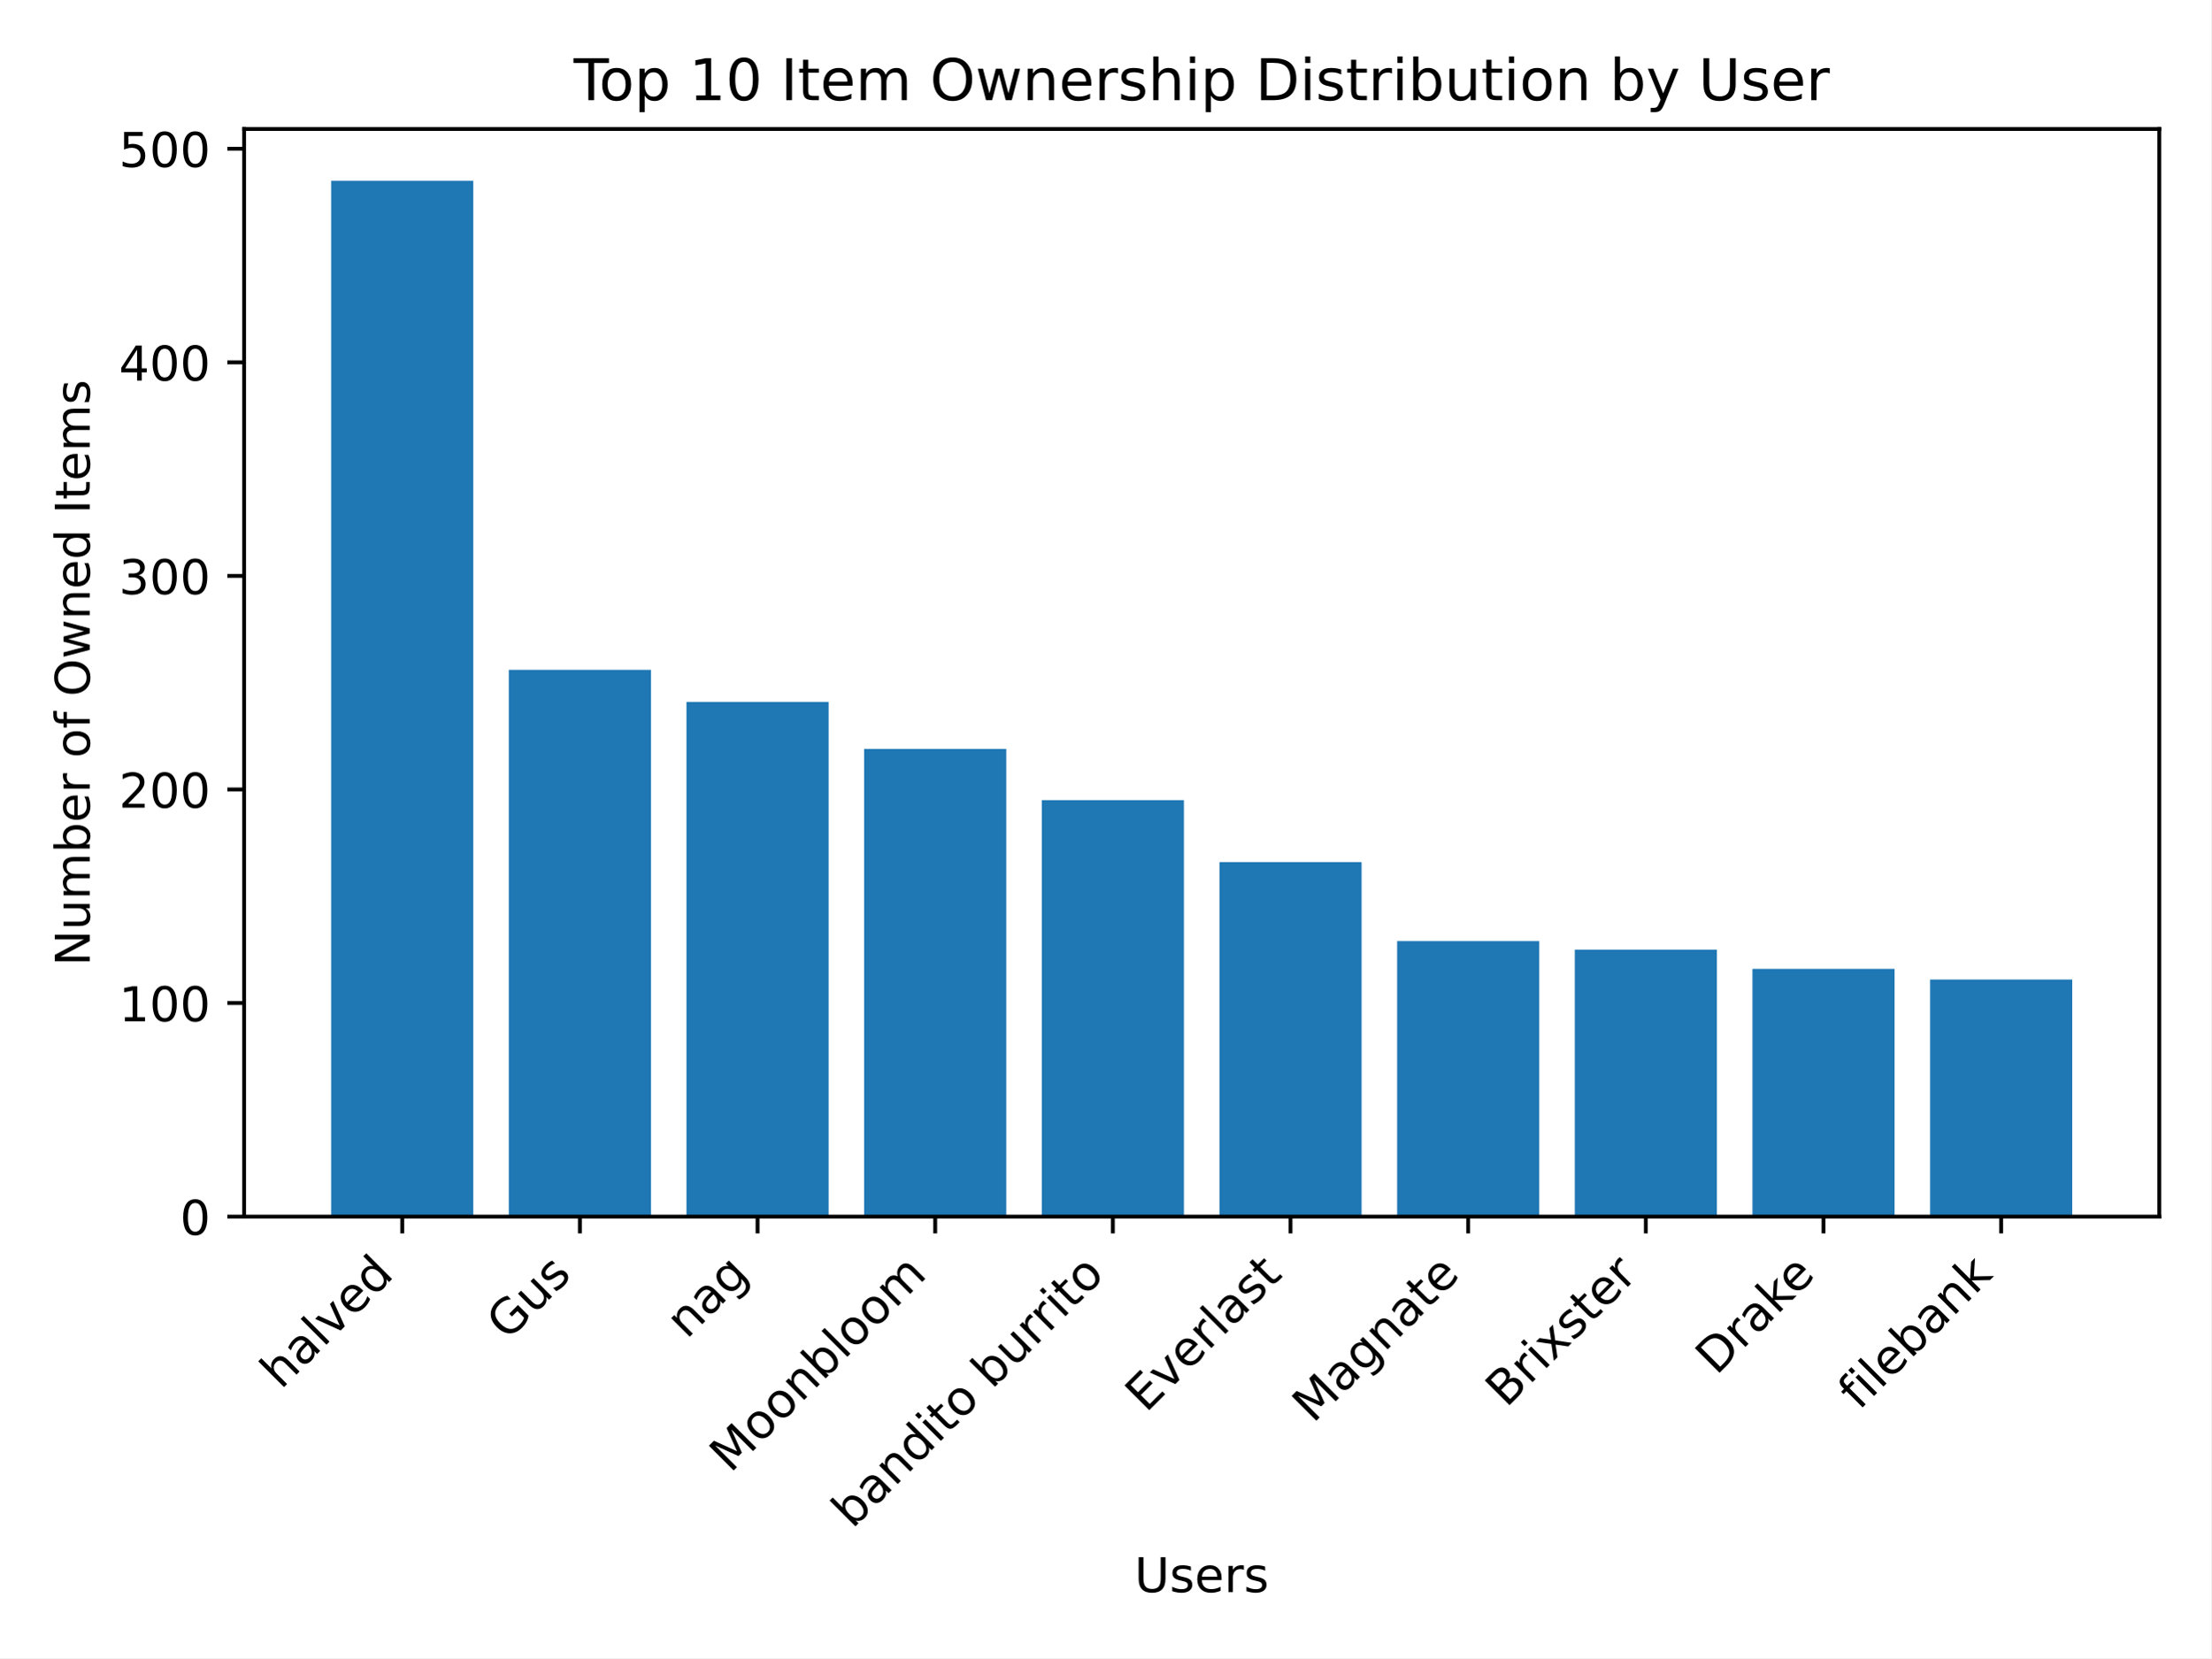
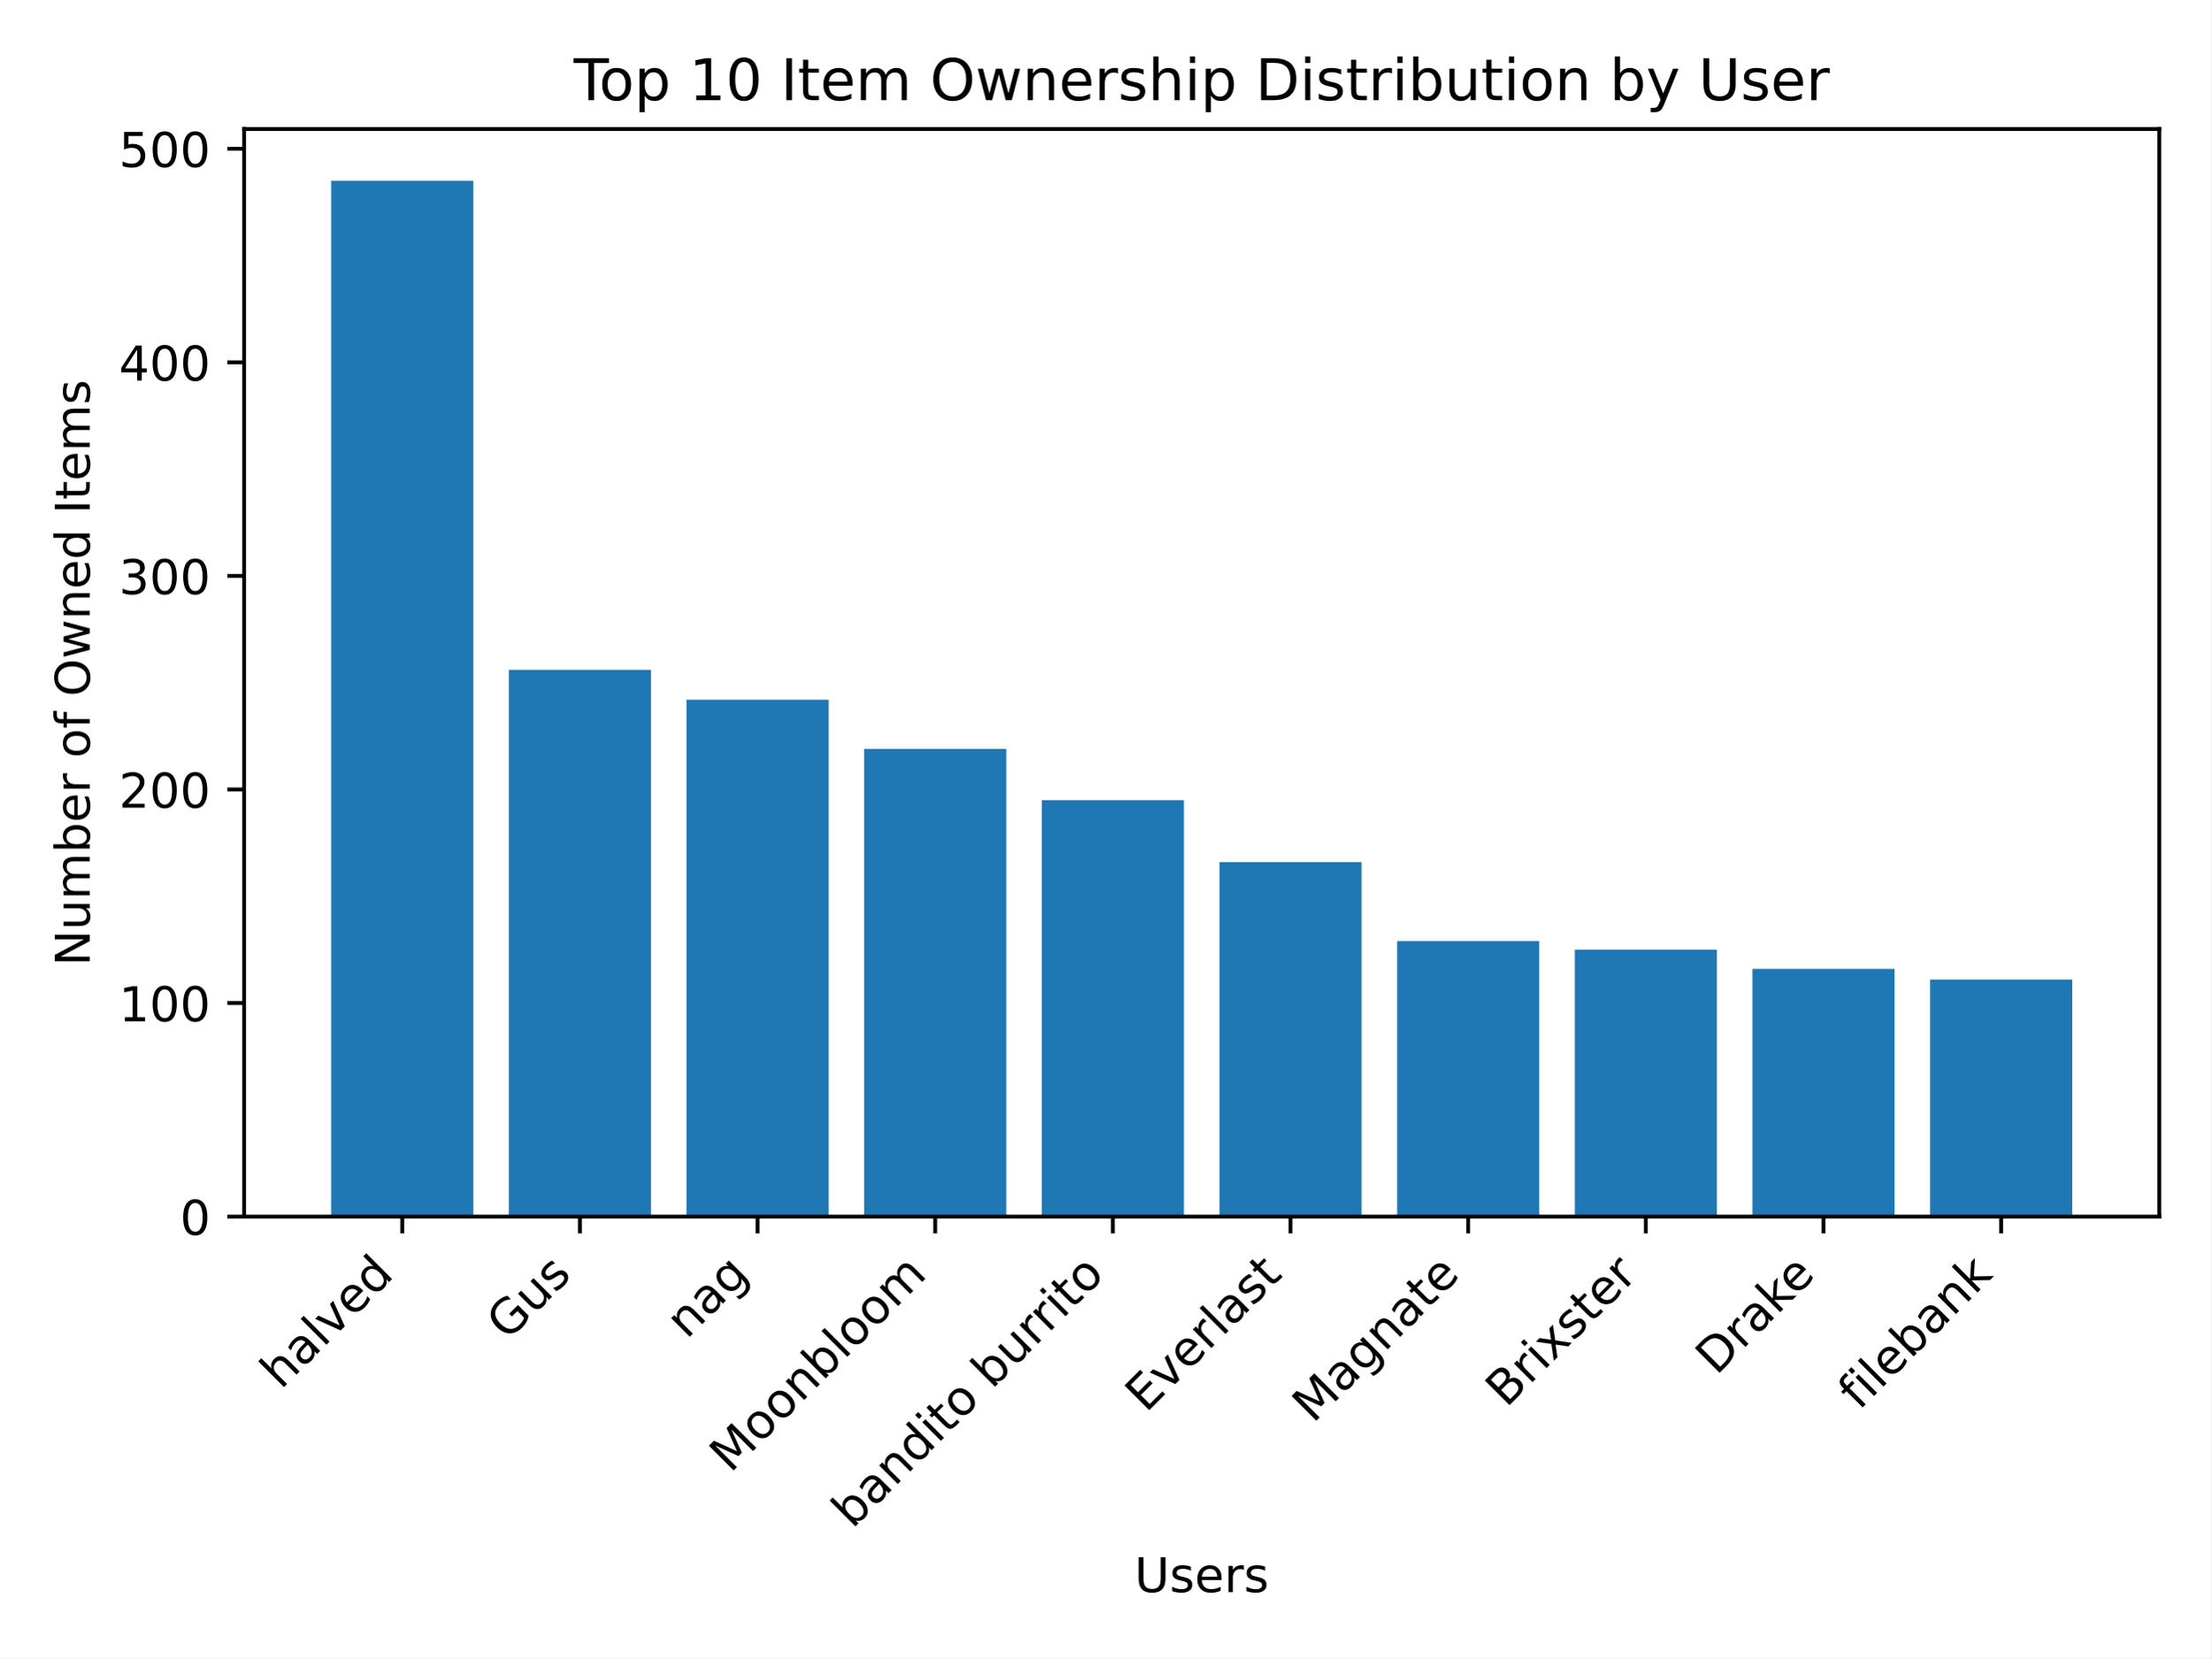
<svg xmlns="http://www.w3.org/2000/svg" xmlns:xlink="http://www.w3.org/1999/xlink" width="460.8pt" height="345.6pt" viewBox="0 0 460.8 345.6" version="1.1">
  <defs>
    <style type="text/css">*{stroke-linejoin: round; stroke-linecap: butt}</style>
  </defs>
  <g id="figure_1">
    <g id="patch_1">
      <path d="M 0 345.6  L 460.8 345.6  L 460.8 0  L 0 0  z " style="fill: #ffffff" />
    </g>
    <g id="axes_1">
      <g id="patch_2">
        <path d="M 50.87 253.581  L 450 253.581  L 450 26.88  L 50.87 26.88  z " style="fill: #ffffff" />
      </g>
      <g id="patch_3">
-         <path d="M 69.012 253.581  L 98.632 253.581  L 98.632 37.675  L 69.012 37.675  z " clip-path="url(#pdbe61baa8b)" style="fill: #1f77b4" />
+         <path d="M 69.012 253.581  L 98.632 253.581  L 98.632 37.675  L 69.012 37.675  z " clip-path="url(#p7ee048241b)" style="fill: #1f77b4" />
      </g>
      <g id="patch_4">
-         <path d="M 106.037 253.581  L 135.657 253.581  L 135.657 139.618  L 106.037 139.618  z " clip-path="url(#pdbe61baa8b)" style="fill: #1f77b4" />
+         <path d="M 106.037 253.581  L 135.657 253.581  L 135.657 139.618  L 106.037 139.618  z " clip-path="url(#p7ee048241b)" style="fill: #1f77b4" />
      </g>
      <g id="patch_5">
-         <path d="M 143.062 253.581  L 172.682 253.581  L 172.682 146.296  L 143.062 146.296  z " clip-path="url(#pdbe61baa8b)" style="fill: #1f77b4" />
+         <path d="M 143.062 253.581  L 172.682 253.581  L 172.682 145.85  L 143.062 145.85  z " clip-path="url(#p7ee048241b)" style="fill: #1f77b4" />
      </g>
      <g id="patch_6">
-         <path d="M 180.087 253.581  L 209.707 253.581  L 209.707 156.089  L 180.087 156.089  z " clip-path="url(#pdbe61baa8b)" style="fill: #1f77b4" />
+         <path d="M 180.087 253.581  L 209.707 253.581  L 209.707 156.089  L 180.087 156.089  z " clip-path="url(#p7ee048241b)" style="fill: #1f77b4" />
      </g>
      <g id="patch_7">
-         <path d="M 217.112 253.581  L 246.732 253.581  L 246.732 166.773  L 217.112 166.773  z " clip-path="url(#pdbe61baa8b)" style="fill: #1f77b4" />
+         <path d="M 217.112 253.581  L 246.732 253.581  L 246.732 166.773  L 217.112 166.773  z " clip-path="url(#p7ee048241b)" style="fill: #1f77b4" />
      </g>
      <g id="patch_8">
-         <path d="M 254.138 253.581  L 283.758 253.581  L 283.758 179.683  L 254.138 179.683  z " clip-path="url(#pdbe61baa8b)" style="fill: #1f77b4" />
+         <path d="M 254.138 253.581  L 283.758 253.581  L 283.758 179.683  L 254.138 179.683  z " clip-path="url(#p7ee048241b)" style="fill: #1f77b4" />
      </g>
      <g id="patch_9">
-         <path d="M 291.163 253.581  L 320.783 253.581  L 320.783 196.154  L 291.163 196.154  z " clip-path="url(#pdbe61baa8b)" style="fill: #1f77b4" />
+         <path d="M 291.163 253.581  L 320.783 253.581  L 320.783 196.154  L 291.163 196.154  z " clip-path="url(#p7ee048241b)" style="fill: #1f77b4" />
      </g>
      <g id="patch_10">
-         <path d="M 328.188 253.581  L 357.808 253.581  L 357.808 197.935  L 328.188 197.935  z " clip-path="url(#pdbe61baa8b)" style="fill: #1f77b4" />
+         <path d="M 328.188 253.581  L 357.808 253.581  L 357.808 197.935  L 328.188 197.935  z " clip-path="url(#p7ee048241b)" style="fill: #1f77b4" />
      </g>
      <g id="patch_11">
-         <path d="M 365.213 253.581  L 394.833 253.581  L 394.833 201.941  L 365.213 201.941  z " clip-path="url(#pdbe61baa8b)" style="fill: #1f77b4" />
+         <path d="M 365.213 253.581  L 394.833 253.581  L 394.833 201.941  L 365.213 201.941  z " clip-path="url(#p7ee048241b)" style="fill: #1f77b4" />
      </g>
      <g id="patch_12">
-         <path d="M 402.238 253.581  L 431.858 253.581  L 431.858 204.167  L 402.238 204.167  z " clip-path="url(#pdbe61baa8b)" style="fill: #1f77b4" />
+         <path d="M 402.238 253.581  L 431.858 253.581  L 431.858 204.167  L 402.238 204.167  z " clip-path="url(#p7ee048241b)" style="fill: #1f77b4" />
      </g>
      <g id="matplotlib.axis_1">
        <g id="xtick_1">
          <g id="line2d_1">
            <defs>
-               <path id="mc30e800882" d="M 0 0  L 0 3.5  " style="stroke: #000000; stroke-width: 0.8" />
+               <path id="m22358dcd4e" d="M 0 0  L 0 3.5  " style="stroke: #000000; stroke-width: 0.8" />
            </defs>
            <g>
-               <use xlink:href="#mc30e800882" x="83.822" y="253.581" style="stroke: #000000; stroke-width: 0.8" />
+               <use xlink:href="#m22358dcd4e" x="83.822" y="253.581" style="stroke: #000000; stroke-width: 0.8" />
            </g>
          </g>
          <g id="text_1">
            <g transform="translate(58.54764 289.7576) rotate(-45) scale(0.1 -0.1)">
              <defs>
                <path id="DejaVuSans-68" d="M 3513 2113  L 3513 0  L 2938 0  L 2938 2094  Q 2938 2591 2744 2837  Q 2550 3084 2163 3084  Q 1697 3084 1428 2787  Q 1159 2491 1159 1978  L 1159 0  L 581 0  L 581 4863  L 1159 4863  L 1159 2956  Q 1366 3272 1645 3428  Q 1925 3584 2291 3584  Q 2894 3584 3203 3211  Q 3513 2838 3513 2113  z " transform="scale(0.015625)" />
                <path id="DejaVuSans-61" d="M 2194 1759  Q 1497 1759 1228 1600  Q 959 1441 959 1056  Q 959 750 1161 570  Q 1363 391 1709 391  Q 2188 391 2477 730  Q 2766 1069 2766 1631  L 2766 1759  L 2194 1759  z M 3341 1997  L 3341 0  L 2766 0  L 2766 531  Q 2569 213 2275 61  Q 1981 -91 1556 -91  Q 1019 -91 701 211  Q 384 513 384 1019  Q 384 1609 779 1909  Q 1175 2209 1959 2209  L 2766 2209  L 2766 2266  Q 2766 2663 2505 2880  Q 2244 3097 1772 3097  Q 1472 3097 1187 3025  Q 903 2953 641 2809  L 641 3341  Q 956 3463 1253 3523  Q 1550 3584 1831 3584  Q 2591 3584 2966 3190  Q 3341 2797 3341 1997  z " transform="scale(0.015625)" />
                <path id="DejaVuSans-6c" d="M 603 4863  L 1178 4863  L 1178 0  L 603 0  L 603 4863  z " transform="scale(0.015625)" />
                <path id="DejaVuSans-76" d="M 191 3500  L 800 3500  L 1894 563  L 2988 3500  L 3597 3500  L 2284 0  L 1503 0  L 191 3500  z " transform="scale(0.015625)" />
                <path id="DejaVuSans-65" d="M 3597 1894  L 3597 1613  L 953 1613  Q 991 1019 1311 708  Q 1631 397 2203 397  Q 2534 397 2845 478  Q 3156 559 3463 722  L 3463 178  Q 3153 47 2828 -22  Q 2503 -91 2169 -91  Q 1331 -91 842 396  Q 353 884 353 1716  Q 353 2575 817 3079  Q 1281 3584 2069 3584  Q 2775 3584 3186 3129  Q 3597 2675 3597 1894  z M 3022 2063  Q 3016 2534 2758 2815  Q 2500 3097 2075 3097  Q 1594 3097 1305 2825  Q 1016 2553 972 2059  L 3022 2063  z " transform="scale(0.015625)" />
                <path id="DejaVuSans-64" d="M 2906 2969  L 2906 4863  L 3481 4863  L 3481 0  L 2906 0  L 2906 525  Q 2725 213 2448 61  Q 2172 -91 1784 -91  Q 1150 -91 751 415  Q 353 922 353 1747  Q 353 2572 751 3078  Q 1150 3584 1784 3584  Q 2172 3584 2448 3432  Q 2725 3281 2906 2969  z M 947 1747  Q 947 1113 1208 752  Q 1469 391 1925 391  Q 2381 391 2643 752  Q 2906 1113 2906 1747  Q 2906 2381 2643 2742  Q 2381 3103 1925 3103  Q 1469 3103 1208 2742  Q 947 2381 947 1747  z " transform="scale(0.015625)" />
              </defs>
              <use xlink:href="#DejaVuSans-68" />
              <use xlink:href="#DejaVuSans-61" x="63.379" />
              <use xlink:href="#DejaVuSans-6c" x="124.658" />
              <use xlink:href="#DejaVuSans-76" x="152.441" />
              <use xlink:href="#DejaVuSans-65" x="211.621" />
              <use xlink:href="#DejaVuSans-64" x="273.145" />
            </g>
          </g>
        </g>
        <g id="xtick_2">
          <g id="line2d_2">
            <g>
-               <use xlink:href="#mc30e800882" x="120.847" y="253.581" style="stroke: #000000; stroke-width: 0.8" />
+               <use xlink:href="#m22358dcd4e" x="120.847" y="253.581" style="stroke: #000000; stroke-width: 0.8" />
            </g>
          </g>
          <g id="text_2">
            <g transform="translate(105.7329 279.5973) rotate(-45) scale(0.1 -0.1)">
              <defs>
                <path id="DejaVuSans-47" d="M 3809 666  L 3809 1919  L 2778 1919  L 2778 2438  L 4434 2438  L 4434 434  Q 4069 175 3628 42  Q 3188 -91 2688 -91  Q 1594 -91 976 548  Q 359 1188 359 2328  Q 359 3472 976 4111  Q 1594 4750 2688 4750  Q 3144 4750 3555 4637  Q 3966 4525 4313 4306  L 4313 3634  Q 3963 3931 3569 4081  Q 3175 4231 2741 4231  Q 1884 4231 1454 3753  Q 1025 3275 1025 2328  Q 1025 1384 1454 906  Q 1884 428 2741 428  Q 3075 428 3337 486  Q 3600 544 3809 666  z " transform="scale(0.015625)" />
                <path id="DejaVuSans-75" d="M 544 1381  L 544 3500  L 1119 3500  L 1119 1403  Q 1119 906 1312 657  Q 1506 409 1894 409  Q 2359 409 2629 706  Q 2900 1003 2900 1516  L 2900 3500  L 3475 3500  L 3475 0  L 2900 0  L 2900 538  Q 2691 219 2414 64  Q 2138 -91 1772 -91  Q 1169 -91 856 284  Q 544 659 544 1381  z M 1991 3584  L 1991 3584  z " transform="scale(0.015625)" />
                <path id="DejaVuSans-73" d="M 2834 3397  L 2834 2853  Q 2591 2978 2328 3040  Q 2066 3103 1784 3103  Q 1356 3103 1142 2972  Q 928 2841 928 2578  Q 928 2378 1081 2264  Q 1234 2150 1697 2047  L 1894 2003  Q 2506 1872 2764 1633  Q 3022 1394 3022 966  Q 3022 478 2636 193  Q 2250 -91 1575 -91  Q 1294 -91 989 -36  Q 684 19 347 128  L 347 722  Q 666 556 975 473  Q 1284 391 1588 391  Q 1994 391 2212 530  Q 2431 669 2431 922  Q 2431 1156 2273 1281  Q 2116 1406 1581 1522  L 1381 1569  Q 847 1681 609 1914  Q 372 2147 372 2553  Q 372 3047 722 3315  Q 1072 3584 1716 3584  Q 2034 3584 2315 3537  Q 2597 3491 2834 3397  z " transform="scale(0.015625)" />
              </defs>
              <use xlink:href="#DejaVuSans-47" />
              <use xlink:href="#DejaVuSans-75" x="77.49" />
              <use xlink:href="#DejaVuSans-73" x="140.869" />
            </g>
          </g>
        </g>
        <g id="xtick_3">
          <g id="line2d_3">
            <g>
-               <use xlink:href="#mc30e800882" x="157.872" y="253.581" style="stroke: #000000; stroke-width: 0.8" />
+               <use xlink:href="#m22358dcd4e" x="157.872" y="253.581" style="stroke: #000000; stroke-width: 0.8" />
            </g>
          </g>
          <g id="text_3">
            <g transform="translate(143.0983 279.257) rotate(-45) scale(0.1 -0.1)">
              <defs>
                <path id="DejaVuSans-6e" d="M 3513 2113  L 3513 0  L 2938 0  L 2938 2094  Q 2938 2591 2744 2837  Q 2550 3084 2163 3084  Q 1697 3084 1428 2787  Q 1159 2491 1159 1978  L 1159 0  L 581 0  L 581 3500  L 1159 3500  L 1159 2956  Q 1366 3272 1645 3428  Q 1925 3584 2291 3584  Q 2894 3584 3203 3211  Q 3513 2838 3513 2113  z " transform="scale(0.015625)" />
                <path id="DejaVuSans-67" d="M 2906 1791  Q 2906 2416 2648 2759  Q 2391 3103 1925 3103  Q 1463 3103 1205 2759  Q 947 2416 947 1791  Q 947 1169 1205 825  Q 1463 481 1925 481  Q 2391 481 2648 825  Q 2906 1169 2906 1791  z M 3481 434  Q 3481 -459 3084 -895  Q 2688 -1331 1869 -1331  Q 1566 -1331 1297 -1286  Q 1028 -1241 775 -1147  L 775 -588  Q 1028 -725 1275 -790  Q 1522 -856 1778 -856  Q 2344 -856 2625 -561  Q 2906 -266 2906 331  L 2906 616  Q 2728 306 2450 153  Q 2172 0 1784 0  Q 1141 0 747 490  Q 353 981 353 1791  Q 353 2603 747 3093  Q 1141 3584 1784 3584  Q 2172 3584 2450 3431  Q 2728 3278 2906 2969  L 2906 3500  L 3481 3500  L 3481 434  z " transform="scale(0.015625)" />
              </defs>
              <use xlink:href="#DejaVuSans-6e" />
              <use xlink:href="#DejaVuSans-61" x="63.379" />
              <use xlink:href="#DejaVuSans-67" x="124.658" />
            </g>
          </g>
        </g>
        <g id="xtick_4">
          <g id="line2d_4">
            <g>
-               <use xlink:href="#mc30e800882" x="194.897" y="253.581" style="stroke: #000000; stroke-width: 0.8" />
+               <use xlink:href="#m22358dcd4e" x="194.897" y="253.581" style="stroke: #000000; stroke-width: 0.8" />
            </g>
          </g>
          <g id="text_4">
            <g transform="translate(152.197 307.1833) rotate(-45) scale(0.1 -0.1)">
              <defs>
                <path id="DejaVuSans-4d" d="M 628 4666  L 1569 4666  L 2759 1491  L 3956 4666  L 4897 4666  L 4897 0  L 4281 0  L 4281 4097  L 3078 897  L 2444 897  L 1241 4097  L 1241 0  L 628 0  L 628 4666  z " transform="scale(0.015625)" />
                <path id="DejaVuSans-6f" d="M 1959 3097  Q 1497 3097 1228 2736  Q 959 2375 959 1747  Q 959 1119 1226 758  Q 1494 397 1959 397  Q 2419 397 2687 759  Q 2956 1122 2956 1747  Q 2956 2369 2687 2733  Q 2419 3097 1959 3097  z M 1959 3584  Q 2709 3584 3137 3096  Q 3566 2609 3566 1747  Q 3566 888 3137 398  Q 2709 -91 1959 -91  Q 1206 -91 779 398  Q 353 888 353 1747  Q 353 2609 779 3096  Q 1206 3584 1959 3584  z " transform="scale(0.015625)" />
                <path id="DejaVuSans-62" d="M 3116 1747  Q 3116 2381 2855 2742  Q 2594 3103 2138 3103  Q 1681 3103 1420 2742  Q 1159 2381 1159 1747  Q 1159 1113 1420 752  Q 1681 391 2138 391  Q 2594 391 2855 752  Q 3116 1113 3116 1747  z M 1159 2969  Q 1341 3281 1617 3432  Q 1894 3584 2278 3584  Q 2916 3584 3314 3078  Q 3713 2572 3713 1747  Q 3713 922 3314 415  Q 2916 -91 2278 -91  Q 1894 -91 1617 61  Q 1341 213 1159 525  L 1159 0  L 581 0  L 581 4863  L 1159 4863  L 1159 2969  z " transform="scale(0.015625)" />
                <path id="DejaVuSans-6d" d="M 3328 2828  Q 3544 3216 3844 3400  Q 4144 3584 4550 3584  Q 5097 3584 5394 3201  Q 5691 2819 5691 2113  L 5691 0  L 5113 0  L 5113 2094  Q 5113 2597 4934 2840  Q 4756 3084 4391 3084  Q 3944 3084 3684 2787  Q 3425 2491 3425 1978  L 3425 0  L 2847 0  L 2847 2094  Q 2847 2600 2669 2842  Q 2491 3084 2119 3084  Q 1678 3084 1418 2786  Q 1159 2488 1159 1978  L 1159 0  L 581 0  L 581 3500  L 1159 3500  L 1159 2956  Q 1356 3278 1631 3431  Q 1906 3584 2284 3584  Q 2666 3584 2933 3390  Q 3200 3197 3328 2828  z " transform="scale(0.015625)" />
              </defs>
              <use xlink:href="#DejaVuSans-4d" />
              <use xlink:href="#DejaVuSans-6f" x="86.279" />
              <use xlink:href="#DejaVuSans-6f" x="147.461" />
              <use xlink:href="#DejaVuSans-6e" x="208.643" />
              <use xlink:href="#DejaVuSans-62" x="272.021" />
              <use xlink:href="#DejaVuSans-6c" x="335.498" />
              <use xlink:href="#DejaVuSans-6f" x="363.281" />
              <use xlink:href="#DejaVuSans-6f" x="424.463" />
              <use xlink:href="#DejaVuSans-6d" x="485.645" />
            </g>
          </g>
        </g>
        <g id="xtick_5">
          <g id="line2d_5">
            <g>
-               <use xlink:href="#mc30e800882" x="231.922" y="253.581" style="stroke: #000000; stroke-width: 0.8" />
+               <use xlink:href="#m22358dcd4e" x="231.922" y="253.581" style="stroke: #000000; stroke-width: 0.8" />
            </g>
          </g>
          <g id="text_5">
            <g transform="translate(177.6255 318.7799) rotate(-45) scale(0.1 -0.1)">
              <defs>
                <path id="DejaVuSans-69" d="M 603 3500  L 1178 3500  L 1178 0  L 603 0  L 603 3500  z M 603 4863  L 1178 4863  L 1178 4134  L 603 4134  L 603 4863  z " transform="scale(0.015625)" />
                <path id="DejaVuSans-74" d="M 1172 4494  L 1172 3500  L 2356 3500  L 2356 3053  L 1172 3053  L 1172 1153  Q 1172 725 1289 603  Q 1406 481 1766 481  L 2356 481  L 2356 0  L 1766 0  Q 1100 0 847 248  Q 594 497 594 1153  L 594 3053  L 172 3053  L 172 3500  L 594 3500  L 594 4494  L 1172 4494  z " transform="scale(0.015625)" />
                <path id="DejaVuSans-20" transform="scale(0.015625)" />
                <path id="DejaVuSans-72" d="M 2631 2963  Q 2534 3019 2420 3045  Q 2306 3072 2169 3072  Q 1681 3072 1420 2755  Q 1159 2438 1159 1844  L 1159 0  L 581 0  L 581 3500  L 1159 3500  L 1159 2956  Q 1341 3275 1631 3429  Q 1922 3584 2338 3584  Q 2397 3584 2469 3576  Q 2541 3569 2628 3553  L 2631 2963  z " transform="scale(0.015625)" />
              </defs>
              <use xlink:href="#DejaVuSans-62" />
              <use xlink:href="#DejaVuSans-61" x="63.477" />
              <use xlink:href="#DejaVuSans-6e" x="124.756" />
              <use xlink:href="#DejaVuSans-64" x="188.135" />
              <use xlink:href="#DejaVuSans-69" x="251.611" />
              <use xlink:href="#DejaVuSans-74" x="279.395" />
              <use xlink:href="#DejaVuSans-6f" x="318.604" />
              <use xlink:href="#DejaVuSans-20" x="379.785" />
              <use xlink:href="#DejaVuSans-62" x="411.572" />
              <use xlink:href="#DejaVuSans-75" x="475.049" />
              <use xlink:href="#DejaVuSans-72" x="538.428" />
              <use xlink:href="#DejaVuSans-72" x="577.791" />
              <use xlink:href="#DejaVuSans-69" x="618.904" />
              <use xlink:href="#DejaVuSans-74" x="646.688" />
              <use xlink:href="#DejaVuSans-6f" x="685.896" />
            </g>
          </g>
        </g>
        <g id="xtick_6">
          <g id="line2d_6">
            <g>
-               <use xlink:href="#mc30e800882" x="268.948" y="253.581" style="stroke: #000000; stroke-width: 0.8" />
+               <use xlink:href="#m22358dcd4e" x="268.948" y="253.581" style="stroke: #000000; stroke-width: 0.8" />
            </g>
          </g>
          <g id="text_6">
            <g transform="translate(238.8126 294.6178) rotate(-45) scale(0.1 -0.1)">
              <defs>
                <path id="DejaVuSans-45" d="M 628 4666  L 3578 4666  L 3578 4134  L 1259 4134  L 1259 2753  L 3481 2753  L 3481 2222  L 1259 2222  L 1259 531  L 3634 531  L 3634 0  L 628 0  L 628 4666  z " transform="scale(0.015625)" />
              </defs>
              <use xlink:href="#DejaVuSans-45" />
              <use xlink:href="#DejaVuSans-76" x="63.184" />
              <use xlink:href="#DejaVuSans-65" x="122.363" />
              <use xlink:href="#DejaVuSans-72" x="183.887" />
              <use xlink:href="#DejaVuSans-6c" x="225" />
              <use xlink:href="#DejaVuSans-61" x="252.783" />
              <use xlink:href="#DejaVuSans-73" x="314.062" />
              <use xlink:href="#DejaVuSans-74" x="366.162" />
            </g>
          </g>
        </g>
        <g id="xtick_7">
          <g id="line2d_7">
            <g>
-               <use xlink:href="#mc30e800882" x="305.973" y="253.581" style="stroke: #000000; stroke-width: 0.8" />
+               <use xlink:href="#m22358dcd4e" x="305.973" y="253.581" style="stroke: #000000; stroke-width: 0.8" />
            </g>
          </g>
          <g id="text_7">
            <g transform="translate(273.6412 296.8143) rotate(-45) scale(0.1 -0.1)">
              <use xlink:href="#DejaVuSans-4d" />
              <use xlink:href="#DejaVuSans-61" x="86.279" />
              <use xlink:href="#DejaVuSans-67" x="147.559" />
              <use xlink:href="#DejaVuSans-6e" x="211.035" />
              <use xlink:href="#DejaVuSans-61" x="274.414" />
              <use xlink:href="#DejaVuSans-74" x="335.693" />
              <use xlink:href="#DejaVuSans-65" x="374.902" />
            </g>
          </g>
        </g>
        <g id="xtick_8">
          <g id="line2d_8">
            <g>
-               <use xlink:href="#mc30e800882" x="342.998" y="253.581" style="stroke: #000000; stroke-width: 0.8" />
+               <use xlink:href="#m22358dcd4e" x="342.998" y="253.581" style="stroke: #000000; stroke-width: 0.8" />
            </g>
          </g>
          <g id="text_8">
            <g transform="translate(313.9057 293.5748) rotate(-45) scale(0.1 -0.1)">
              <defs>
                <path id="DejaVuSans-42" d="M 1259 2228  L 1259 519  L 2272 519  Q 2781 519 3026 730  Q 3272 941 3272 1375  Q 3272 1813 3026 2020  Q 2781 2228 2272 2228  L 1259 2228  z M 1259 4147  L 1259 2741  L 2194 2741  Q 2656 2741 2882 2914  Q 3109 3088 3109 3444  Q 3109 3797 2882 3972  Q 2656 4147 2194 4147  L 1259 4147  z M 628 4666  L 2241 4666  Q 2963 4666 3353 4366  Q 3744 4066 3744 3513  Q 3744 3084 3544 2831  Q 3344 2578 2956 2516  Q 3422 2416 3680 2098  Q 3938 1781 3938 1306  Q 3938 681 3513 340  Q 3088 0 2303 0  L 628 0  L 628 4666  z " transform="scale(0.015625)" />
                <path id="DejaVuSans-78" d="M 3513 3500  L 2247 1797  L 3578 0  L 2900 0  L 1881 1375  L 863 0  L 184 0  L 1544 1831  L 300 3500  L 978 3500  L 1906 2253  L 2834 3500  L 3513 3500  z " transform="scale(0.015625)" />
              </defs>
              <use xlink:href="#DejaVuSans-42" />
              <use xlink:href="#DejaVuSans-72" x="68.604" />
              <use xlink:href="#DejaVuSans-69" x="109.717" />
              <use xlink:href="#DejaVuSans-78" x="137.5" />
              <use xlink:href="#DejaVuSans-73" x="196.68" />
              <use xlink:href="#DejaVuSans-74" x="248.779" />
              <use xlink:href="#DejaVuSans-65" x="287.988" />
              <use xlink:href="#DejaVuSans-72" x="349.512" />
            </g>
          </g>
        </g>
        <g id="xtick_9">
          <g id="line2d_9">
            <g>
-               <use xlink:href="#mc30e800882" x="380.023" y="253.581" style="stroke: #000000; stroke-width: 0.8" />
+               <use xlink:href="#m22358dcd4e" x="380.023" y="253.581" style="stroke: #000000; stroke-width: 0.8" />
            </g>
          </g>
          <g id="text_9">
            <g transform="translate(357.6781 286.8275) rotate(-45) scale(0.1 -0.1)">
              <defs>
                <path id="DejaVuSans-44" d="M 1259 4147  L 1259 519  L 2022 519  Q 2988 519 3436 956  Q 3884 1394 3884 2338  Q 3884 3275 3436 3711  Q 2988 4147 2022 4147  L 1259 4147  z M 628 4666  L 1925 4666  Q 3281 4666 3915 4102  Q 4550 3538 4550 2338  Q 4550 1131 3912 565  Q 3275 0 1925 0  L 628 0  L 628 4666  z " transform="scale(0.015625)" />
                <path id="DejaVuSans-6b" d="M 581 4863  L 1159 4863  L 1159 1991  L 2875 3500  L 3609 3500  L 1753 1863  L 3688 0  L 2938 0  L 1159 1709  L 1159 0  L 581 0  L 581 4863  z " transform="scale(0.015625)" />
              </defs>
              <use xlink:href="#DejaVuSans-44" />
              <use xlink:href="#DejaVuSans-72" x="77.002" />
              <use xlink:href="#DejaVuSans-61" x="118.115" />
              <use xlink:href="#DejaVuSans-6b" x="179.395" />
              <use xlink:href="#DejaVuSans-65" x="233.68" />
            </g>
          </g>
        </g>
        <g id="xtick_10">
          <g id="line2d_10">
            <g>
-               <use xlink:href="#mc30e800882" x="417.048" y="253.581" style="stroke: #000000; stroke-width: 0.8" />
+               <use xlink:href="#m22358dcd4e" x="417.048" y="253.581" style="stroke: #000000; stroke-width: 0.8" />
            </g>
          </g>
          <g id="text_10">
            <g transform="translate(387.41 294.1206) rotate(-45) scale(0.1 -0.1)">
              <defs>
                <path id="DejaVuSans-66" d="M 2375 4863  L 2375 4384  L 1825 4384  Q 1516 4384 1395 4259  Q 1275 4134 1275 3809  L 1275 3500  L 2222 3500  L 2222 3053  L 1275 3053  L 1275 0  L 697 0  L 697 3053  L 147 3053  L 147 3500  L 697 3500  L 697 3744  Q 697 4328 969 4595  Q 1241 4863 1831 4863  L 2375 4863  z " transform="scale(0.015625)" />
              </defs>
              <use xlink:href="#DejaVuSans-66" />
              <use xlink:href="#DejaVuSans-69" x="35.205" />
              <use xlink:href="#DejaVuSans-6c" x="62.988" />
              <use xlink:href="#DejaVuSans-65" x="90.771" />
              <use xlink:href="#DejaVuSans-62" x="152.295" />
              <use xlink:href="#DejaVuSans-61" x="215.771" />
              <use xlink:href="#DejaVuSans-6e" x="277.051" />
              <use xlink:href="#DejaVuSans-6b" x="340.43" />
            </g>
          </g>
        </g>
        <g id="text_11">
          <g transform="translate(236.4342 331.8489) scale(0.1 -0.1)">
            <defs>
              <path id="DejaVuSans-55" d="M 556 4666  L 1191 4666  L 1191 1831  Q 1191 1081 1462 751  Q 1734 422 2344 422  Q 2950 422 3222 751  Q 3494 1081 3494 1831  L 3494 4666  L 4128 4666  L 4128 1753  Q 4128 841 3676 375  Q 3225 -91 2344 -91  Q 1459 -91 1007 375  Q 556 841 556 1753  L 556 4666  z " transform="scale(0.015625)" />
            </defs>
            <use xlink:href="#DejaVuSans-55" />
            <use xlink:href="#DejaVuSans-73" x="73.193" />
            <use xlink:href="#DejaVuSans-65" x="125.293" />
            <use xlink:href="#DejaVuSans-72" x="186.816" />
            <use xlink:href="#DejaVuSans-73" x="227.93" />
          </g>
        </g>
      </g>
      <g id="matplotlib.axis_2">
        <g id="ytick_1">
          <g id="line2d_11">
            <defs>
-               <path id="mb1e79ef1d9" d="M 0 0  L -3.5 0  " style="stroke: #000000; stroke-width: 0.8" />
+               <path id="md3f425dcbc" d="M 0 0  L -3.5 0  " style="stroke: #000000; stroke-width: 0.8" />
            </defs>
            <g>
-               <use xlink:href="#mb1e79ef1d9" x="50.87" y="253.581" style="stroke: #000000; stroke-width: 0.8" />
+               <use xlink:href="#md3f425dcbc" x="50.87" y="253.581" style="stroke: #000000; stroke-width: 0.8" />
            </g>
          </g>
          <g id="text_12">
            <g transform="translate(37.5075 257.3798) scale(0.1 -0.1)">
              <defs>
                <path id="DejaVuSans-30" d="M 2034 4250  Q 1547 4250 1301 3770  Q 1056 3291 1056 2328  Q 1056 1369 1301 889  Q 1547 409 2034 409  Q 2525 409 2770 889  Q 3016 1369 3016 2328  Q 3016 3291 2770 3770  Q 2525 4250 2034 4250  z M 2034 4750  Q 2819 4750 3233 4129  Q 3647 3509 3647 2328  Q 3647 1150 3233 529  Q 2819 -91 2034 -91  Q 1250 -91 836 529  Q 422 1150 422 2328  Q 422 3509 836 4129  Q 1250 4750 2034 4750  z " transform="scale(0.015625)" />
              </defs>
              <use xlink:href="#DejaVuSans-30" />
            </g>
          </g>
        </g>
        <g id="ytick_2">
          <g id="line2d_12">
            <g>
-               <use xlink:href="#mb1e79ef1d9" x="50.87" y="209.064" style="stroke: #000000; stroke-width: 0.8" />
+               <use xlink:href="#md3f425dcbc" x="50.87" y="209.064" style="stroke: #000000; stroke-width: 0.8" />
            </g>
          </g>
          <g id="text_13">
            <g transform="translate(24.7825 212.8632) scale(0.1 -0.1)">
              <defs>
                <path id="DejaVuSans-31" d="M 794 531  L 1825 531  L 1825 4091  L 703 3866  L 703 4441  L 1819 4666  L 2450 4666  L 2450 531  L 3481 531  L 3481 0  L 794 0  L 794 531  z " transform="scale(0.015625)" />
              </defs>
              <use xlink:href="#DejaVuSans-31" />
              <use xlink:href="#DejaVuSans-30" x="63.623" />
              <use xlink:href="#DejaVuSans-30" x="127.246" />
            </g>
          </g>
        </g>
        <g id="ytick_3">
          <g id="line2d_13">
            <g>
-               <use xlink:href="#mb1e79ef1d9" x="50.87" y="164.547" style="stroke: #000000; stroke-width: 0.8" />
+               <use xlink:href="#md3f425dcbc" x="50.87" y="164.547" style="stroke: #000000; stroke-width: 0.8" />
            </g>
          </g>
          <g id="text_14">
            <g transform="translate(24.7825 168.3467) scale(0.1 -0.1)">
              <defs>
                <path id="DejaVuSans-32" d="M 1228 531  L 3431 531  L 3431 0  L 469 0  L 469 531  Q 828 903 1448 1529  Q 2069 2156 2228 2338  Q 2531 2678 2651 2914  Q 2772 3150 2772 3378  Q 2772 3750 2511 3984  Q 2250 4219 1831 4219  Q 1534 4219 1204 4116  Q 875 4013 500 3803  L 500 4441  Q 881 4594 1212 4672  Q 1544 4750 1819 4750  Q 2544 4750 2975 4387  Q 3406 4025 3406 3419  Q 3406 3131 3298 2873  Q 3191 2616 2906 2266  Q 2828 2175 2409 1742  Q 1991 1309 1228 531  z " transform="scale(0.015625)" />
              </defs>
              <use xlink:href="#DejaVuSans-32" />
              <use xlink:href="#DejaVuSans-30" x="63.623" />
              <use xlink:href="#DejaVuSans-30" x="127.246" />
            </g>
          </g>
        </g>
        <g id="ytick_4">
          <g id="line2d_14">
            <g>
-               <use xlink:href="#mb1e79ef1d9" x="50.87" y="120.031" style="stroke: #000000; stroke-width: 0.8" />
+               <use xlink:href="#md3f425dcbc" x="50.87" y="120.031" style="stroke: #000000; stroke-width: 0.8" />
            </g>
          </g>
          <g id="text_15">
            <g transform="translate(24.7825 123.8301) scale(0.1 -0.1)">
              <defs>
                <path id="DejaVuSans-33" d="M 2597 2516  Q 3050 2419 3304 2112  Q 3559 1806 3559 1356  Q 3559 666 3084 287  Q 2609 -91 1734 -91  Q 1441 -91 1130 -33  Q 819 25 488 141  L 488 750  Q 750 597 1062 519  Q 1375 441 1716 441  Q 2309 441 2620 675  Q 2931 909 2931 1356  Q 2931 1769 2642 2001  Q 2353 2234 1838 2234  L 1294 2234  L 1294 2753  L 1863 2753  Q 2328 2753 2575 2939  Q 2822 3125 2822 3475  Q 2822 3834 2567 4026  Q 2313 4219 1838 4219  Q 1578 4219 1281 4162  Q 984 4106 628 3988  L 628 4550  Q 988 4650 1302 4700  Q 1616 4750 1894 4750  Q 2613 4750 3031 4423  Q 3450 4097 3450 3541  Q 3450 3153 3228 2886  Q 3006 2619 2597 2516  z " transform="scale(0.015625)" />
              </defs>
              <use xlink:href="#DejaVuSans-33" />
              <use xlink:href="#DejaVuSans-30" x="63.623" />
              <use xlink:href="#DejaVuSans-30" x="127.246" />
            </g>
          </g>
        </g>
        <g id="ytick_5">
          <g id="line2d_15">
            <g>
-               <use xlink:href="#mb1e79ef1d9" x="50.87" y="75.514" style="stroke: #000000; stroke-width: 0.8" />
+               <use xlink:href="#md3f425dcbc" x="50.87" y="75.514" style="stroke: #000000; stroke-width: 0.8" />
            </g>
          </g>
          <g id="text_16">
            <g transform="translate(24.7825 79.31356) scale(0.1 -0.1)">
              <defs>
                <path id="DejaVuSans-34" d="M 2419 4116  L 825 1625  L 2419 1625  L 2419 4116  z M 2253 4666  L 3047 4666  L 3047 1625  L 3713 1625  L 3713 1100  L 3047 1100  L 3047 0  L 2419 0  L 2419 1100  L 313 1100  L 313 1709  L 2253 4666  z " transform="scale(0.015625)" />
              </defs>
              <use xlink:href="#DejaVuSans-34" />
              <use xlink:href="#DejaVuSans-30" x="63.623" />
              <use xlink:href="#DejaVuSans-30" x="127.246" />
            </g>
          </g>
        </g>
        <g id="ytick_6">
          <g id="line2d_16">
            <g>
-               <use xlink:href="#mb1e79ef1d9" x="50.87" y="30.998" style="stroke: #000000; stroke-width: 0.8" />
+               <use xlink:href="#md3f425dcbc" x="50.87" y="30.998" style="stroke: #000000; stroke-width: 0.8" />
            </g>
          </g>
          <g id="text_17">
            <g transform="translate(24.7825 34.797) scale(0.1 -0.1)">
              <defs>
                <path id="DejaVuSans-35" d="M 691 4666  L 3169 4666  L 3169 4134  L 1269 4134  L 1269 2991  Q 1406 3038 1543 3061  Q 1681 3084 1819 3084  Q 2600 3084 3056 2656  Q 3513 2228 3513 1497  Q 3513 744 3044 326  Q 2575 -91 1722 -91  Q 1428 -91 1123 -41  Q 819 9 494 109  L 494 744  Q 775 591 1075 516  Q 1375 441 1709 441  Q 2250 441 2565 725  Q 2881 1009 2881 1497  Q 2881 1984 2565 2268  Q 2250 2553 1709 2553  Q 1456 2553 1204 2497  Q 953 2441 691 2322  L 691 4666  z " transform="scale(0.015625)" />
              </defs>
              <use xlink:href="#DejaVuSans-35" />
              <use xlink:href="#DejaVuSans-30" x="63.623" />
              <use xlink:href="#DejaVuSans-30" x="127.246" />
            </g>
          </g>
        </g>
        <g id="text_18">
          <g transform="translate(18.70281 201.3342) rotate(-90) scale(0.1 -0.1)">
            <defs>
              <path id="DejaVuSans-4e" d="M 628 4666  L 1478 4666  L 3547 763  L 3547 4666  L 4159 4666  L 4159 0  L 3309 0  L 1241 3903  L 1241 0  L 628 0  L 628 4666  z " transform="scale(0.015625)" />
              <path id="DejaVuSans-4f" d="M 2522 4238  Q 1834 4238 1429 3725  Q 1025 3213 1025 2328  Q 1025 1447 1429 934  Q 1834 422 2522 422  Q 3209 422 3611 934  Q 4013 1447 4013 2328  Q 4013 3213 3611 3725  Q 3209 4238 2522 4238  z M 2522 4750  Q 3503 4750 4090 4092  Q 4678 3434 4678 2328  Q 4678 1225 4090 567  Q 3503 -91 2522 -91  Q 1538 -91 948 565  Q 359 1222 359 2328  Q 359 3434 948 4092  Q 1538 4750 2522 4750  z " transform="scale(0.015625)" />
              <path id="DejaVuSans-77" d="M 269 3500  L 844 3500  L 1563 769  L 2278 3500  L 2956 3500  L 3675 769  L 4391 3500  L 4966 3500  L 4050 0  L 3372 0  L 2619 2869  L 1863 0  L 1184 0  L 269 3500  z " transform="scale(0.015625)" />
              <path id="DejaVuSans-49" d="M 628 4666  L 1259 4666  L 1259 0  L 628 0  L 628 4666  z " transform="scale(0.015625)" />
            </defs>
            <use xlink:href="#DejaVuSans-4e" />
            <use xlink:href="#DejaVuSans-75" x="74.805" />
            <use xlink:href="#DejaVuSans-6d" x="138.184" />
            <use xlink:href="#DejaVuSans-62" x="235.596" />
            <use xlink:href="#DejaVuSans-65" x="299.072" />
            <use xlink:href="#DejaVuSans-72" x="360.596" />
            <use xlink:href="#DejaVuSans-20" x="401.709" />
            <use xlink:href="#DejaVuSans-6f" x="433.496" />
            <use xlink:href="#DejaVuSans-66" x="494.678" />
            <use xlink:href="#DejaVuSans-20" x="529.883" />
            <use xlink:href="#DejaVuSans-4f" x="561.67" />
            <use xlink:href="#DejaVuSans-77" x="640.381" />
            <use xlink:href="#DejaVuSans-6e" x="722.168" />
            <use xlink:href="#DejaVuSans-65" x="785.547" />
            <use xlink:href="#DejaVuSans-64" x="847.07" />
            <use xlink:href="#DejaVuSans-20" x="910.547" />
            <use xlink:href="#DejaVuSans-49" x="942.334" />
            <use xlink:href="#DejaVuSans-74" x="971.826" />
            <use xlink:href="#DejaVuSans-65" x="1011.035" />
            <use xlink:href="#DejaVuSans-6d" x="1072.559" />
            <use xlink:href="#DejaVuSans-73" x="1169.971" />
          </g>
        </g>
      </g>
      <g id="patch_13">
        <path d="M 50.87 253.581  L 50.87 26.88  " style="fill: none; stroke: #000000; stroke-width: 0.8; stroke-linejoin: miter; stroke-linecap: square" />
      </g>
      <g id="patch_14">
        <path d="M 450 253.581  L 450 26.88  " style="fill: none; stroke: #000000; stroke-width: 0.8; stroke-linejoin: miter; stroke-linecap: square" />
      </g>
      <g id="patch_15">
        <path d="M 50.87 253.581  L 450 253.581  " style="fill: none; stroke: #000000; stroke-width: 0.8; stroke-linejoin: miter; stroke-linecap: square" />
      </g>
      <g id="patch_16">
        <path d="M 50.87 26.88  L 450 26.88  " style="fill: none; stroke: #000000; stroke-width: 0.8; stroke-linejoin: miter; stroke-linecap: square" />
      </g>
      <g id="text_19">
        <g transform="translate(119.5422 20.88) scale(0.12 -0.12)">
          <defs>
            <path id="DejaVuSans-54" d="M -19 4666  L 3928 4666  L 3928 4134  L 2272 4134  L 2272 0  L 1638 0  L 1638 4134  L -19 4134  L -19 4666  z " transform="scale(0.015625)" />
            <path id="DejaVuSans-70" d="M 1159 525  L 1159 -1331  L 581 -1331  L 581 3500  L 1159 3500  L 1159 2969  Q 1341 3281 1617 3432  Q 1894 3584 2278 3584  Q 2916 3584 3314 3078  Q 3713 2572 3713 1747  Q 3713 922 3314 415  Q 2916 -91 2278 -91  Q 1894 -91 1617 61  Q 1341 213 1159 525  z M 3116 1747  Q 3116 2381 2855 2742  Q 2594 3103 2138 3103  Q 1681 3103 1420 2742  Q 1159 2381 1159 1747  Q 1159 1113 1420 752  Q 1681 391 2138 391  Q 2594 391 2855 752  Q 3116 1113 3116 1747  z " transform="scale(0.015625)" />
            <path id="DejaVuSans-79" d="M 2059 -325  Q 1816 -950 1584 -1140  Q 1353 -1331 966 -1331  L 506 -1331  L 506 -850  L 844 -850  Q 1081 -850 1212 -737  Q 1344 -625 1503 -206  L 1606 56  L 191 3500  L 800 3500  L 1894 763  L 2988 3500  L 3597 3500  L 2059 -325  z " transform="scale(0.015625)" />
          </defs>
          <use xlink:href="#DejaVuSans-54" />
          <use xlink:href="#DejaVuSans-6f" x="44.084" />
          <use xlink:href="#DejaVuSans-70" x="105.266" />
          <use xlink:href="#DejaVuSans-20" x="168.742" />
          <use xlink:href="#DejaVuSans-31" x="200.529" />
          <use xlink:href="#DejaVuSans-30" x="264.152" />
          <use xlink:href="#DejaVuSans-20" x="327.775" />
          <use xlink:href="#DejaVuSans-49" x="359.562" />
          <use xlink:href="#DejaVuSans-74" x="389.055" />
          <use xlink:href="#DejaVuSans-65" x="428.264" />
          <use xlink:href="#DejaVuSans-6d" x="489.787" />
          <use xlink:href="#DejaVuSans-20" x="587.199" />
          <use xlink:href="#DejaVuSans-4f" x="618.986" />
          <use xlink:href="#DejaVuSans-77" x="697.697" />
          <use xlink:href="#DejaVuSans-6e" x="779.484" />
          <use xlink:href="#DejaVuSans-65" x="842.863" />
          <use xlink:href="#DejaVuSans-72" x="904.387" />
          <use xlink:href="#DejaVuSans-73" x="945.5" />
          <use xlink:href="#DejaVuSans-68" x="997.6" />
          <use xlink:href="#DejaVuSans-69" x="1060.979" />
          <use xlink:href="#DejaVuSans-70" x="1088.762" />
          <use xlink:href="#DejaVuSans-20" x="1152.238" />
          <use xlink:href="#DejaVuSans-44" x="1184.025" />
          <use xlink:href="#DejaVuSans-69" x="1261.027" />
          <use xlink:href="#DejaVuSans-73" x="1288.811" />
          <use xlink:href="#DejaVuSans-74" x="1340.91" />
          <use xlink:href="#DejaVuSans-72" x="1380.119" />
          <use xlink:href="#DejaVuSans-69" x="1421.232" />
          <use xlink:href="#DejaVuSans-62" x="1449.016" />
          <use xlink:href="#DejaVuSans-75" x="1512.492" />
          <use xlink:href="#DejaVuSans-74" x="1575.871" />
          <use xlink:href="#DejaVuSans-69" x="1615.08" />
          <use xlink:href="#DejaVuSans-6f" x="1642.863" />
          <use xlink:href="#DejaVuSans-6e" x="1704.045" />
          <use xlink:href="#DejaVuSans-20" x="1767.424" />
          <use xlink:href="#DejaVuSans-62" x="1799.211" />
          <use xlink:href="#DejaVuSans-79" x="1862.688" />
          <use xlink:href="#DejaVuSans-20" x="1921.867" />
          <use xlink:href="#DejaVuSans-55" x="1953.654" />
          <use xlink:href="#DejaVuSans-73" x="2026.848" />
          <use xlink:href="#DejaVuSans-65" x="2078.947" />
          <use xlink:href="#DejaVuSans-72" x="2140.471" />
        </g>
      </g>
    </g>
  </g>
  <defs>
-     <clipPath id="pdbe61baa8b">
+     <clipPath id="p7ee048241b">
      <rect x="50.87" y="26.88" width="399.13" height="226.701" />
    </clipPath>
  </defs>
</svg>
